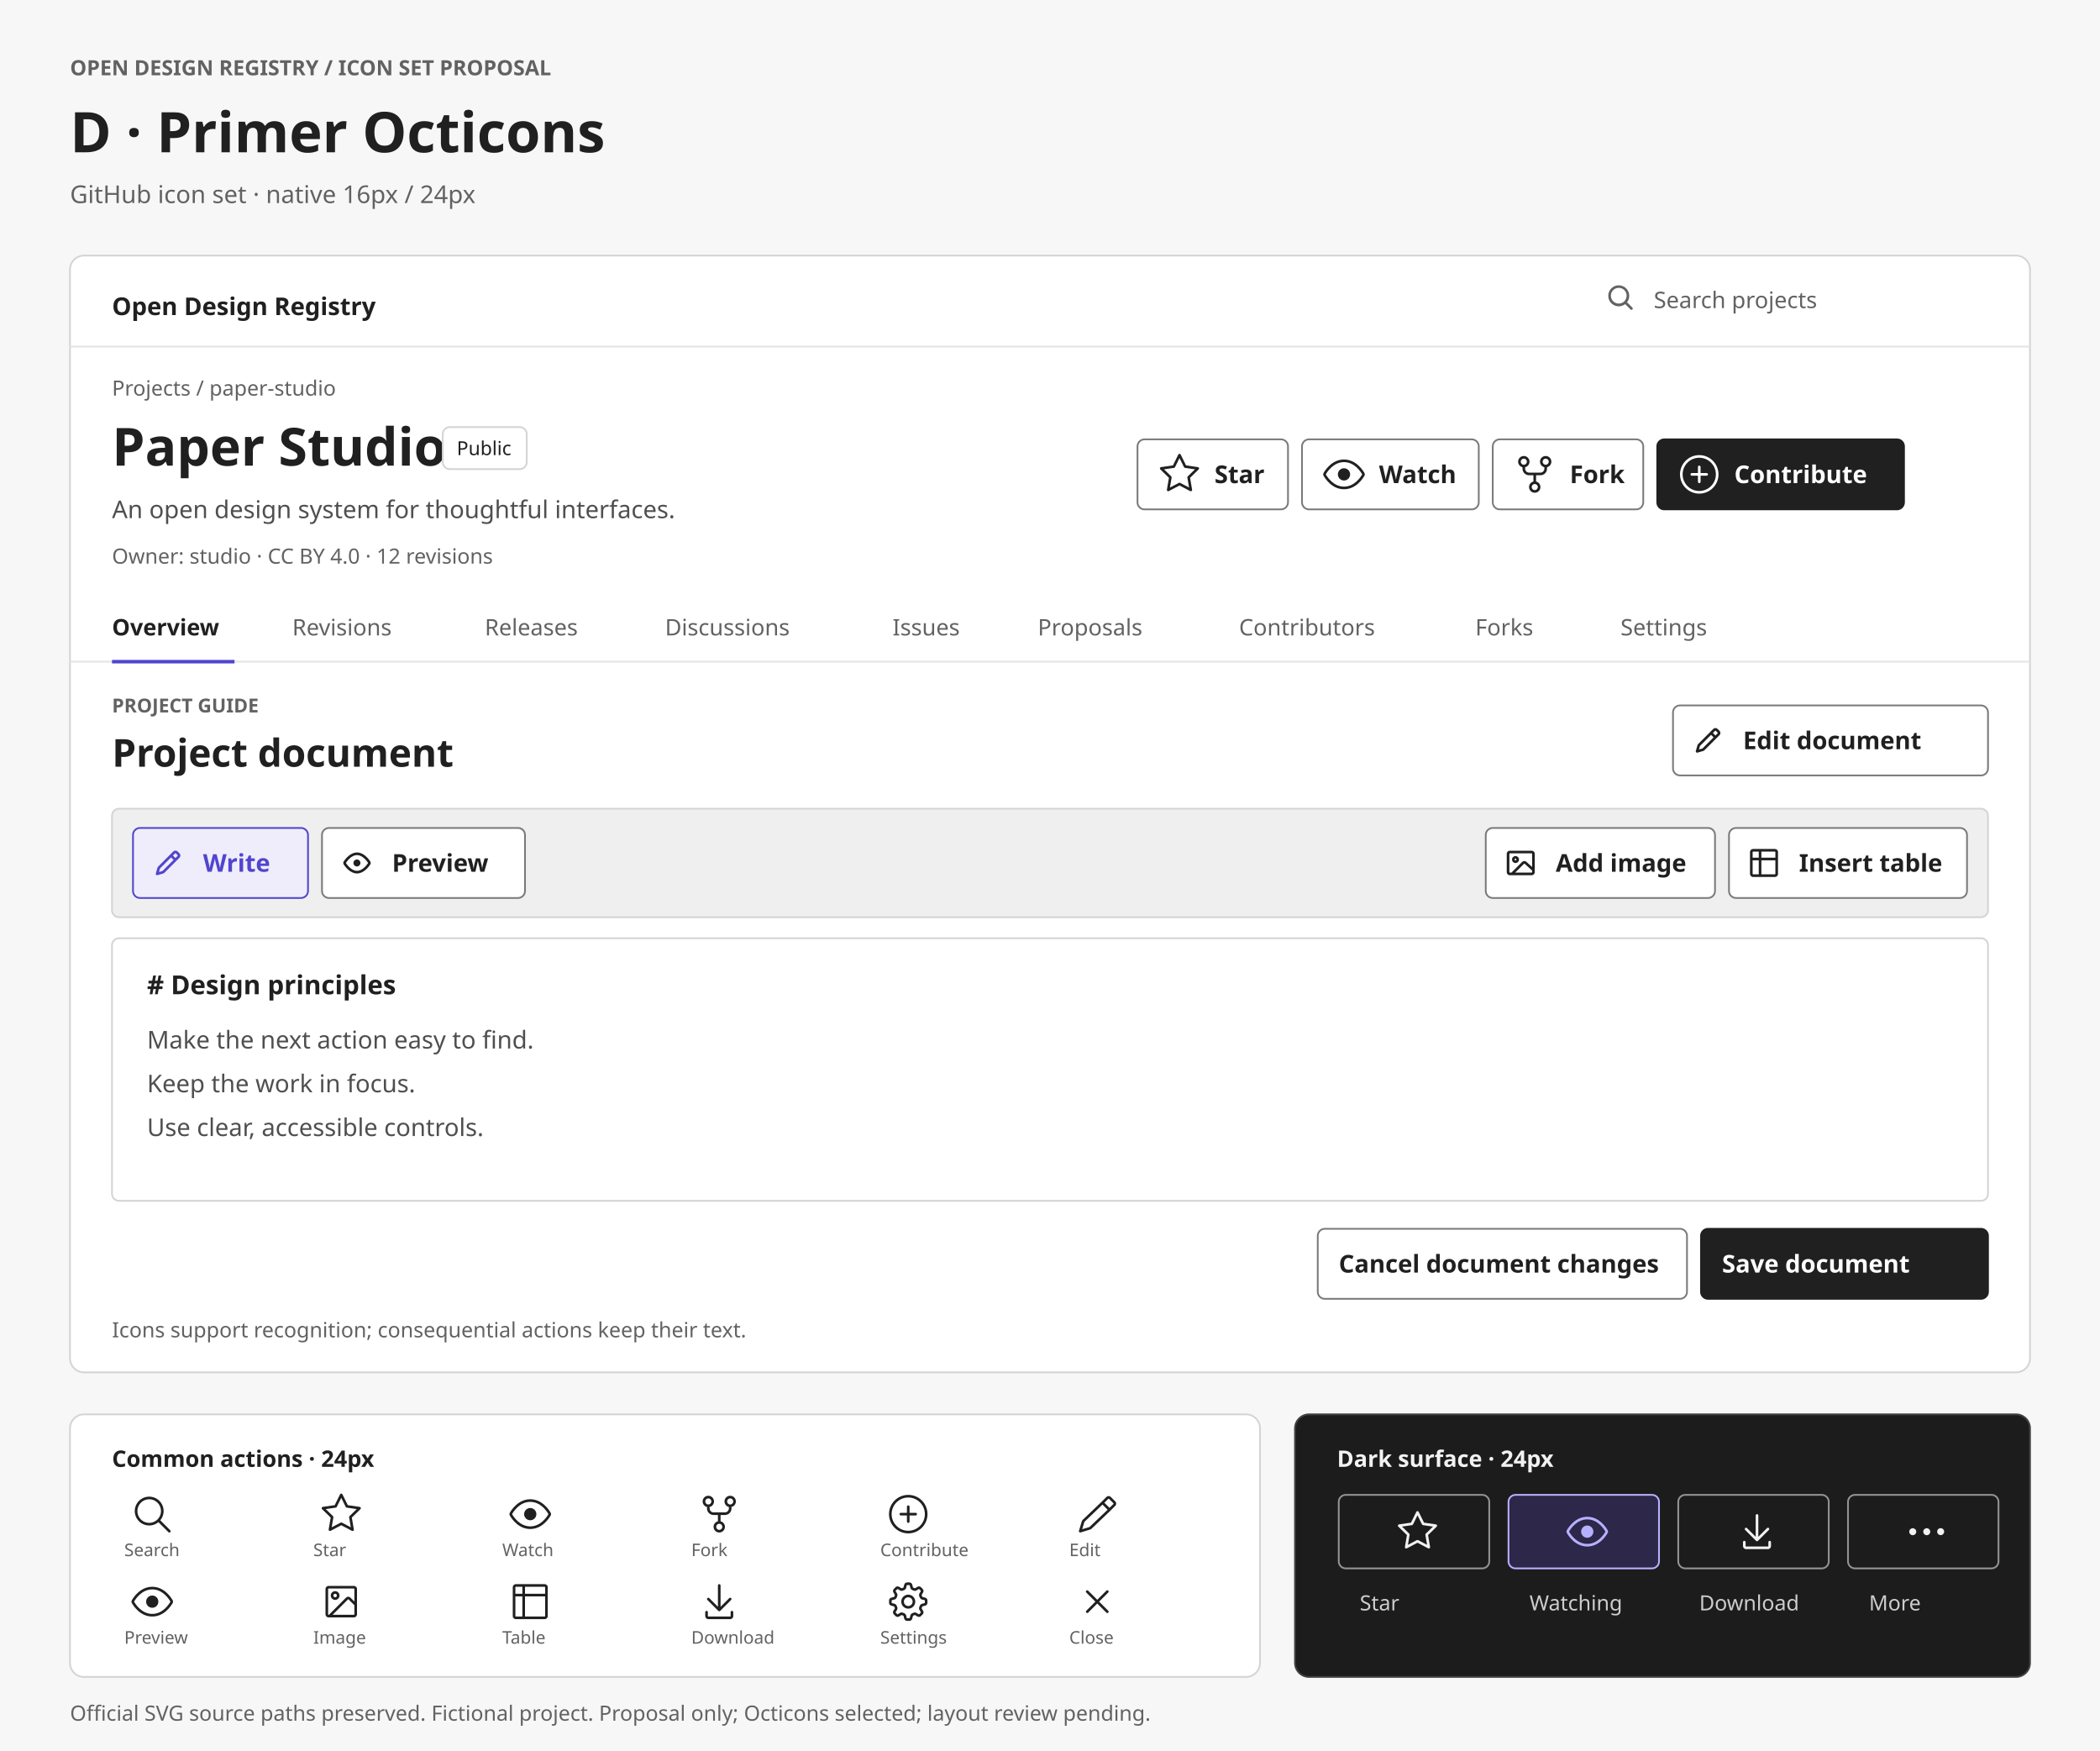
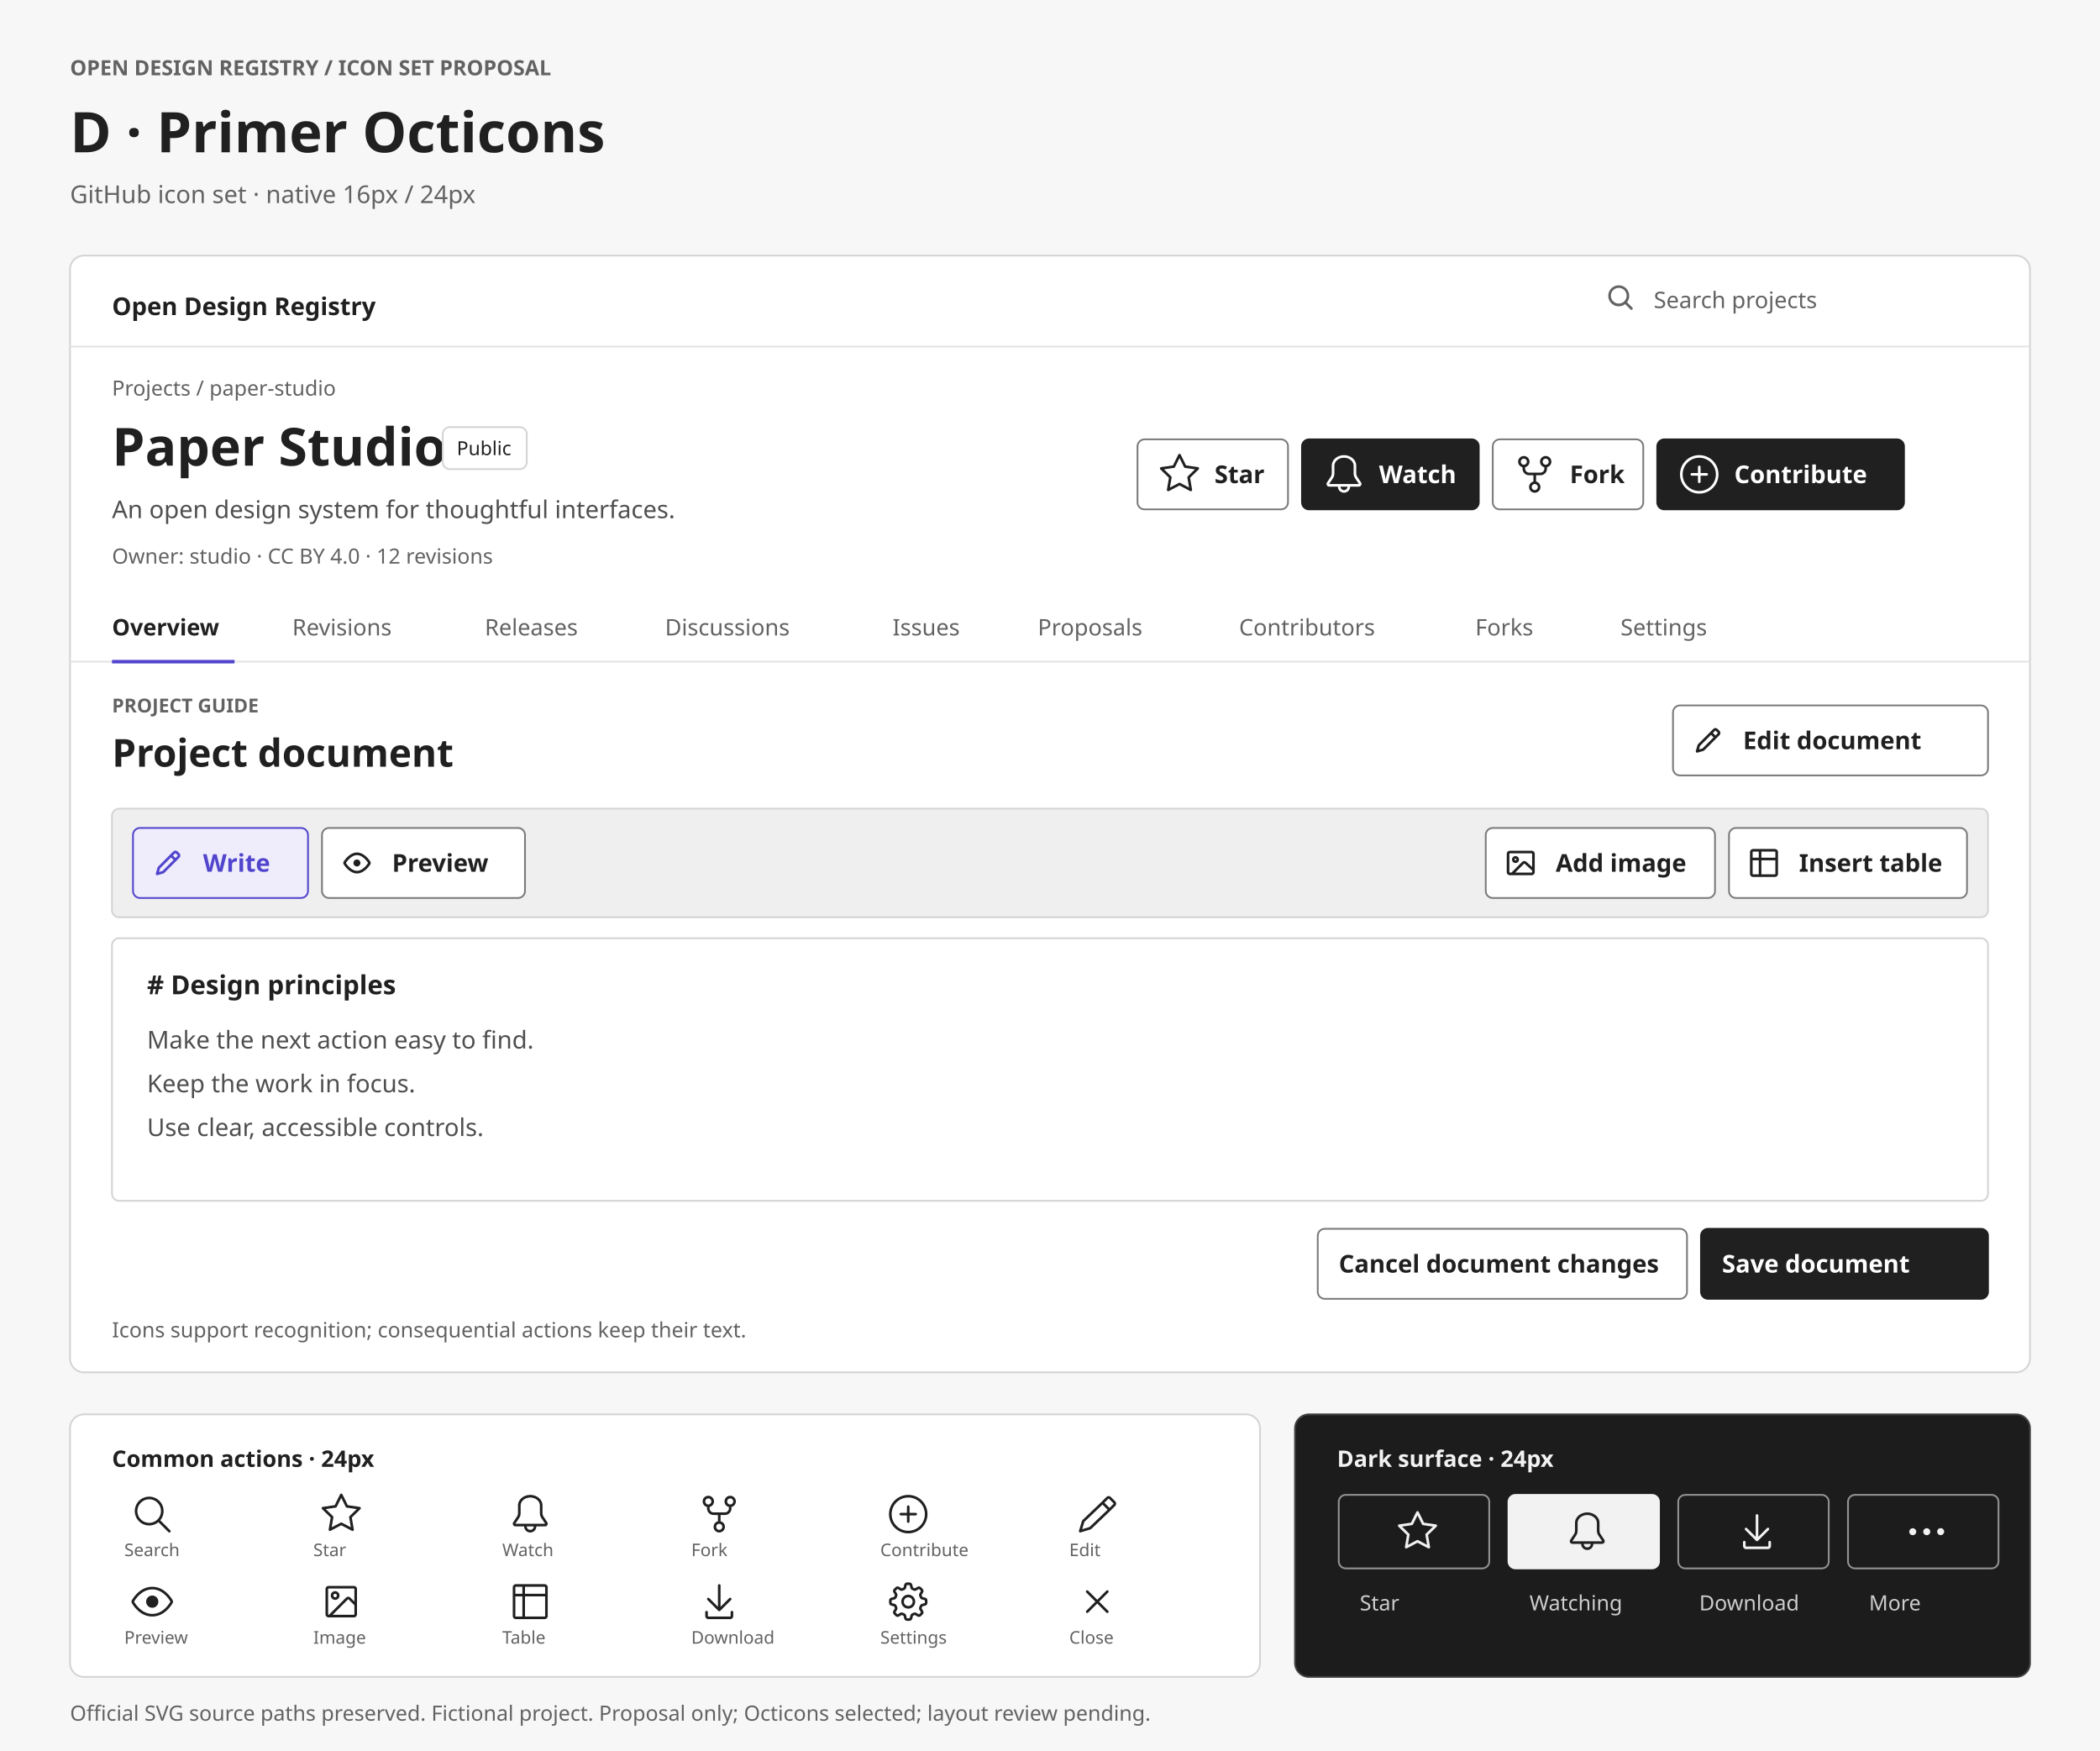
<svg xmlns="http://www.w3.org/2000/svg" width="1200" height="1000" viewBox="0 0 1200 1000" role="img" aria-labelledby="title desc">
  <rect x="0" y="0" width="1200" height="1000" rx="0" fill="#F7F7F7" stroke="#F7F7F7" />
  <text x="40" y="43" font-family="Segoe UI, sans-serif" font-size="12" font-weight="600" fill="#626262">OPEN DESIGN REGISTRY / ICON SET PROPOSAL</text>
  <text x="40" y="87" font-family="Segoe UI, sans-serif" font-size="32" font-weight="600" fill="#202020">D · Primer Octicons</text>
  <text x="40" y="116" font-family="Segoe UI, sans-serif" font-size="14" font-weight="400" fill="#626262">GitHub icon set · native 16px / 24px</text>
  <rect x="40" y="146" width="1120" height="638" rx="8" fill="#FFFFFF" stroke="#D4D4D4" />
  <text x="64" y="180" font-family="Segoe UI, sans-serif" font-size="14" font-weight="600" fill="#202020">Open Design Registry</text>
  <svg width="16" height="16" viewBox="0 0 16 16" fill="currentColor" aria-hidden="true" focusable="false" data-icon="search" x="918" y="162" color="#626262">
    <path d="M10.68 11.74a6 6 0 0 1-7.922-8.982 6 6 0 0 1 8.982 7.922l3.04 3.04a.749.749 0 0 1-.326 1.275.749.749 0 0 1-.734-.215ZM11.5 7a4.499 4.499 0 1 0-8.997 0A4.499 4.499 0 0 0 11.5 7Z" />
  </svg>
  <text x="945" y="176" font-family="Segoe UI, sans-serif" font-size="13" font-weight="400" fill="#626262">Search projects</text>
  <path d="M40 198H1160" stroke="#E4E4E4" />
  <text x="64" y="226" font-family="Segoe UI, sans-serif" font-size="12" font-weight="400" fill="#626262">Projects / paper-studio</text>
  <text x="64" y="266" font-family="Segoe UI, sans-serif" font-size="30" font-weight="600" fill="#202020">Paper Studio</text>
  <rect x="253" y="244" width="48" height="24" rx="4" fill="#FFFFFF" stroke="#D4D4D4" />
  <text x="261" y="260" font-family="Segoe UI, sans-serif" font-size="11" font-weight="400" fill="#202020">Public</text>
  <text x="64" y="296" font-family="Segoe UI, sans-serif" font-size="14" font-weight="400" fill="#4F4F4F">An open design system for thoughtful interfaces.</text>
  <text x="64" y="322" font-family="Segoe UI, sans-serif" font-size="12" font-weight="400" fill="#626262">Owner: studio   ·   CC BY 4.0   ·   12 revisions</text>
  <rect x="650" y="251" width="86" height="40" rx="4" fill="#FFFFFF" stroke="#7A7A7A" />
  <svg width="24" height="24" viewBox="0 0 24 24" fill="currentColor" aria-hidden="true" focusable="false" data-icon="star" x="662" y="259" color="#202020">
    <path d="M12 .25a.75.75 0 0 1 .673.418l3.058 6.197 6.839.994a.75.75 0 0 1 .415 1.279l-4.948 4.823 1.168 6.811a.751.751 0 0 1-1.088.791L12 18.347l-6.117 3.216a.75.75 0 0 1-1.088-.79l1.168-6.812-4.948-4.823a.75.75 0 0 1 .416-1.28l6.838-.993L11.328.668A.75.75 0 0 1 12 .25Zm0 2.445L9.44 7.882a.75.75 0 0 1-.565.41l-5.725.832 4.143 4.038a.748.748 0 0 1 .215.664l-.978 5.702 5.121-2.692a.75.75 0 0 1 .698 0l5.12 2.692-.977-5.702a.748.748 0 0 1 .215-.664l4.143-4.038-5.725-.831a.75.75 0 0 1-.565-.41L12 2.694Z" />
  </svg>
  <text x="694" y="276" font-family="Segoe UI, sans-serif" font-size="14" font-weight="600" fill="#202020">Star</text>
-   <rect x="744" y="251" width="101" height="40" rx="4" fill="#FFFFFF" stroke="#7A7A7A" />
-   <svg width="24" height="24" viewBox="0 0 24 24" fill="currentColor" aria-hidden="true" focusable="false" data-icon="watch" x="756" y="259" color="#202020">
-     <path d="M15.5 12a3.5 3.5 0 1 1-7 0 3.5 3.5 0 0 1 7 0Z" />
-     <path d="M12 3.5c3.432 0 6.124 1.534 8.054 3.241 1.926 1.703 3.132 3.61 3.616 4.46a1.6 1.6 0 0 1 0 1.598c-.484.85-1.69 2.757-3.616 4.461-1.929 1.706-4.622 3.24-8.054 3.24-3.432 0-6.124-1.534-8.054-3.24C2.02 15.558.814 13.65.33 12.8a1.6 1.6 0 0 1 0-1.598c.484-.85 1.69-2.757 3.616-4.462C5.875 5.034 8.568 3.5 12 3.5ZM1.633 11.945a.115.115 0 0 0-.017.055c.001.02.006.039.017.056.441.774 1.551 2.527 3.307 4.08C6.691 17.685 9.045 19 12 19c2.955 0 5.31-1.315 7.06-2.864 1.756-1.553 2.866-3.306 3.307-4.08a.111.111 0 0 0 .017-.056.111.111 0 0 0-.017-.056c-.441-.773-1.551-2.527-3.307-4.08C17.309 6.315 14.955 5 12 5 9.045 5 6.69 6.314 4.94 7.865c-1.756 1.552-2.866 3.306-3.307 4.08Z" />
+   <rect x="744" y="251" width="101" height="40" rx="4" fill="#202020" stroke="#202020" />
+   <svg width="24" height="24" viewBox="0 0 24 24" fill="currentColor" aria-hidden="true" focusable="false" data-icon="watch" x="756" y="259" color="#FFFFFF">
+     <path d="M12 1c3.681 0 7 2.565 7 6v4.539c0 .642.189 1.269.545 1.803l2.2 3.298A1.517 1.517 0 0 1 20.482 19H15.5a3.5 3.5 0 1 1-7 0H3.519a1.518 1.518 0 0 1-1.265-2.359l2.2-3.299A3.25 3.25 0 0 0 5 11.539V7c0-3.435 3.318-6 7-6ZM6.5 7v4.539a4.75 4.75 0 0 1-.797 2.635l-2.2 3.298-.003.01.001.007.004.006.006.004.007.001h16.964l.007-.001.006-.004.004-.006.001-.006a.017.017 0 0 0-.003-.01l-2.199-3.299a4.753 4.753 0 0 1-.798-2.635V7c0-2.364-2.383-4.5-5.5-4.5S6.5 4.636 6.5 7ZM14 19h-4a2 2 0 1 0 4 0Z" />
  </svg>
-   <text x="788" y="276" font-family="Segoe UI, sans-serif" font-size="14" font-weight="600" fill="#202020">Watch</text>
+   <text x="788" y="276" font-family="Segoe UI, sans-serif" font-size="14" font-weight="600" fill="#FFFFFF">Watch</text>
  <rect x="853" y="251" width="86" height="40" rx="4" fill="#FFFFFF" stroke="#7A7A7A" />
  <svg width="24" height="24" viewBox="0 0 24 24" fill="currentColor" aria-hidden="true" focusable="false" data-icon="fork" x="865" y="259" color="#202020">
    <path d="M8.75 19.25a3.25 3.25 0 1 1 6.5 0 3.25 3.25 0 0 1-6.5 0ZM15 4.75a3.25 3.25 0 1 1 6.5 0 3.25 3.25 0 0 1-6.5 0Zm-12.5 0a3.25 3.25 0 1 1 6.5 0 3.25 3.25 0 0 1-6.5 0ZM5.75 6.5a1.75 1.75 0 1 0-.001-3.501A1.75 1.75 0 0 0 5.75 6.5ZM12 21a1.75 1.75 0 1 0-.001-3.501A1.75 1.75 0 0 0 12 21Zm6.25-14.5a1.75 1.75 0 1 0-.001-3.501A1.75 1.75 0 0 0 18.25 6.5Z" />
    <path d="M6.5 7.75v1A2.25 2.25 0 0 0 8.75 11h6.5a2.25 2.25 0 0 0 2.25-2.25v-1H19v1a3.75 3.75 0 0 1-3.75 3.75h-6.5A3.75 3.75 0 0 1 5 8.75v-1Z" />
    <path d="M11.25 16.25v-5h1.5v5h-1.5Z" />
  </svg>
  <text x="897" y="276" font-family="Segoe UI, sans-serif" font-size="14" font-weight="600" fill="#202020">Fork</text>
  <rect x="947" y="251" width="141" height="40" rx="4" fill="#202020" stroke="#202020" />
  <svg width="24" height="24" viewBox="0 0 24 24" fill="currentColor" aria-hidden="true" focusable="false" data-icon="contribute" x="959" y="259" color="#FFFFFF">
    <path d="M12.75 7.75a.75.75 0 0 0-1.5 0v3.5h-3.5a.75.75 0 0 0 0 1.5h3.5v3.5a.75.75 0 0 0 1.5 0v-3.5h3.5a.75.75 0 0 0 0-1.5h-3.5v-3.5Z" />
    <path d="M12 1c6.075 0 11 4.925 11 11s-4.925 11-11 11S1 18.075 1 12 5.925 1 12 1ZM2.5 12a9.5 9.5 0 0 0 9.5 9.5 9.5 9.5 0 0 0 9.5-9.5A9.5 9.5 0 0 0 12 2.5 9.5 9.5 0 0 0 2.5 12Z" />
  </svg>
  <text x="991" y="276" font-family="Segoe UI, sans-serif" font-size="14" font-weight="600" fill="#FFFFFF">Contribute</text>
  <text x="64" y="363" font-family="Segoe UI, sans-serif" font-size="13" font-weight="600" fill="#202020">Overview</text>
  <text x="167" y="363" font-family="Segoe UI, sans-serif" font-size="13" font-weight="400" fill="#626262">Revisions</text>
  <text x="277" y="363" font-family="Segoe UI, sans-serif" font-size="13" font-weight="400" fill="#626262">Releases</text>
  <text x="380" y="363" font-family="Segoe UI, sans-serif" font-size="13" font-weight="400" fill="#626262">Discussions</text>
  <text x="510" y="363" font-family="Segoe UI, sans-serif" font-size="13" font-weight="400" fill="#626262">Issues</text>
  <text x="593" y="363" font-family="Segoe UI, sans-serif" font-size="13" font-weight="400" fill="#626262">Proposals</text>
  <text x="708" y="363" font-family="Segoe UI, sans-serif" font-size="13" font-weight="400" fill="#626262">Contributors</text>
  <text x="843" y="363" font-family="Segoe UI, sans-serif" font-size="13" font-weight="400" fill="#626262">Forks</text>
  <text x="926" y="363" font-family="Segoe UI, sans-serif" font-size="13" font-weight="400" fill="#626262">Settings</text>
  <path d="M40 378H1160" stroke="#E4E4E4" />
  <path d="M64 378H134" stroke="#5145CD" stroke-width="2" />
  <text x="64" y="407" font-family="Segoe UI, sans-serif" font-size="11" font-weight="600" fill="#626262">PROJECT GUIDE</text>
  <text x="64" y="438" font-family="Segoe UI, sans-serif" font-size="22" font-weight="600" fill="#202020">Project document</text>
  <rect x="956" y="403" width="180" height="40" rx="4" fill="#FFFFFF" stroke="#7A7A7A" />
  <svg width="16" height="16" viewBox="0 0 16 16" fill="currentColor" aria-hidden="true" focusable="false" data-icon="edit" x="968" y="415" color="#202020">
    <path d="M11.013 1.427a1.75 1.75 0 0 1 2.474 0l1.086 1.086a1.75 1.75 0 0 1 0 2.474l-8.61 8.61c-.21.21-.47.364-.756.445l-3.251.93a.75.75 0 0 1-.927-.928l.929-3.25c.081-.286.235-.547.445-.758l8.61-8.61Zm.176 4.823L9.75 4.81l-6.286 6.287a.253.253 0 0 0-.064.108l-.558 1.953 1.953-.558a.253.253 0 0 0 .108-.064Zm1.238-3.763a.25.25 0 0 0-.354 0L10.811 3.75l1.439 1.44 1.263-1.263a.25.25 0 0 0 0-.354Z" />
  </svg>
  <text x="996" y="428" font-family="Segoe UI, sans-serif" font-size="14" font-weight="600" fill="#202020">Edit document</text>
  <rect x="64" y="462" width="1072" height="62" rx="4" fill="#EFEFEF" stroke="#D4D4D4" />
  <rect x="76" y="473" width="100" height="40" rx="4" fill="#EFEDFC" stroke="#5145CD" />
  <svg width="16" height="16" viewBox="0 0 16 16" fill="currentColor" aria-hidden="true" focusable="false" data-icon="edit" x="88" y="485" color="#5145CD">
    <path d="M11.013 1.427a1.75 1.75 0 0 1 2.474 0l1.086 1.086a1.75 1.75 0 0 1 0 2.474l-8.61 8.61c-.21.21-.47.364-.756.445l-3.251.93a.75.75 0 0 1-.927-.928l.929-3.25c.081-.286.235-.547.445-.758l8.61-8.61Zm.176 4.823L9.75 4.81l-6.286 6.287a.253.253 0 0 0-.064.108l-.558 1.953 1.953-.558a.253.253 0 0 0 .108-.064Zm1.238-3.763a.25.25 0 0 0-.354 0L10.811 3.75l1.439 1.44 1.263-1.263a.25.25 0 0 0 0-.354Z" />
  </svg>
  <text x="116" y="498" font-family="Segoe UI, sans-serif" font-size="14" font-weight="600" fill="#5145CD">Write</text>
  <rect x="184" y="473" width="116" height="40" rx="4" fill="#FFFFFF" stroke="#7A7A7A" />
  <svg width="16" height="16" viewBox="0 0 16 16" fill="currentColor" aria-hidden="true" focusable="false" data-icon="preview" x="196" y="485" color="#202020">
    <path d="M8 2c1.981 0 3.671.992 4.933 2.078 1.27 1.091 2.187 2.345 2.637 3.023a1.62 1.62 0 0 1 0 1.798c-.45.678-1.367 1.932-2.637 3.023C11.67 13.008 9.981 14 8 14c-1.981 0-3.671-.992-4.933-2.078C1.797 10.83.88 9.576.43 8.898a1.62 1.62 0 0 1 0-1.798c.45-.677 1.367-1.931 2.637-3.022C4.33 2.992 6.019 2 8 2ZM1.679 7.932a.12.12 0 0 0 0 .136c.411.622 1.241 1.75 2.366 2.717C5.176 11.758 6.527 12.5 8 12.5c1.473 0 2.825-.742 3.955-1.715 1.124-.967 1.954-2.096 2.366-2.717a.12.12 0 0 0 0-.136c-.412-.621-1.242-1.75-2.366-2.717C10.824 4.242 9.473 3.5 8 3.5c-1.473 0-2.825.742-3.955 1.715-1.124.967-1.954 2.096-2.366 2.717ZM8 10a2 2 0 1 1-.001-3.999A2 2 0 0 1 8 10Z" />
  </svg>
  <text x="224" y="498" font-family="Segoe UI, sans-serif" font-size="14" font-weight="600" fill="#202020">Preview</text>
  <rect x="849" y="473" width="131" height="40" rx="4" fill="#FFFFFF" stroke="#7A7A7A" />
  <svg width="16" height="16" viewBox="0 0 16 16" fill="currentColor" aria-hidden="true" focusable="false" data-icon="image" x="861" y="485" color="#202020">
    <path d="M16 13.25A1.75 1.75 0 0 1 14.25 15H1.75A1.75 1.75 0 0 1 0 13.25V2.75C0 1.784.784 1 1.75 1h12.5c.966 0 1.75.784 1.75 1.75ZM1.75 2.5a.25.25 0 0 0-.25.25v10.5c0 .138.112.25.25.25h.94l.03-.03 6.077-6.078a1.75 1.75 0 0 1 2.412-.06L14.5 10.31V2.75a.25.25 0 0 0-.25-.25Zm12.5 11a.25.25 0 0 0 .25-.25v-.917l-4.298-3.889a.25.25 0 0 0-.344.009L4.81 13.5ZM7 6a2 2 0 1 1-3.999.001A2 2 0 0 1 7 6ZM5.5 6a.5.5 0 1 0-1 0 .5.5 0 0 0 1 0Z" />
  </svg>
  <text x="889" y="498" font-family="Segoe UI, sans-serif" font-size="14" font-weight="600" fill="#202020">Add image</text>
  <rect x="988" y="473" width="136" height="40" rx="4" fill="#FFFFFF" stroke="#7A7A7A" />
  <svg width="16" height="16" viewBox="0 0 16 16" fill="currentColor" aria-hidden="true" focusable="false" data-icon="table" x="1000" y="485" color="#202020">
    <path d="M0 1.75C0 .784.784 0 1.75 0h12.5C15.216 0 16 .784 16 1.75v12.5A1.75 1.75 0 0 1 14.25 16H1.75A1.75 1.75 0 0 1 0 14.25ZM6.5 6.5v8h7.75a.25.25 0 0 0 .25-.25V6.5Zm8-1.5V1.75a.25.25 0 0 0-.25-.25H6.5V5Zm-13 1.5v7.75c0 .138.112.25.25.25H5v-8ZM5 5V1.5H1.75a.25.25 0 0 0-.25.25V5Z" />
  </svg>
  <text x="1028" y="498" font-family="Segoe UI, sans-serif" font-size="14" font-weight="600" fill="#202020">Insert table</text>
  <rect x="64" y="536" width="1072" height="150" rx="4" fill="#FFFFFF" stroke="#D4D4D4" />
  <text x="84" y="568" font-family="Segoe UI, sans-serif" font-size="15" font-weight="600" fill="#202020"># Design principles</text>
  <text x="84" y="599" font-family="Segoe UI, sans-serif" font-size="14" font-weight="400" fill="#4F4F4F">Make the next action easy to find.</text>
  <text x="84" y="624" font-family="Segoe UI, sans-serif" font-size="14" font-weight="400" fill="#4F4F4F">Keep the work in focus.</text>
  <text x="84" y="649" font-family="Segoe UI, sans-serif" font-size="14" font-weight="400" fill="#4F4F4F">Use clear, accessible controls.</text>
  <rect x="753" y="702" width="211" height="40" rx="4" fill="#FFFFFF" stroke="#7A7A7A" />
  <text x="765" y="727" font-family="Segoe UI, sans-serif" font-size="14" font-weight="600" fill="#202020">Cancel document changes</text>
  <rect x="972" y="702" width="164" height="40" rx="4" fill="#202020" stroke="#202020" />
  <text x="984" y="727" font-family="Segoe UI, sans-serif" font-size="14" font-weight="600" fill="#FFFFFF">Save document</text>
  <text x="64" y="764" font-family="Segoe UI, sans-serif" font-size="12" font-weight="400" fill="#626262">Icons support recognition; consequential actions keep their text.</text>
  <rect x="40" y="808" width="680" height="150" rx="8" fill="#FFFFFF" stroke="#D4D4D4" />
  <text x="64" y="838" font-family="Segoe UI, sans-serif" font-size="13" font-weight="600" fill="#202020">Common actions · 24px</text>
  <svg width="24" height="24" viewBox="0 0 24 24" fill="currentColor" aria-hidden="true" focusable="false" data-icon="search" x="75" y="853" color="#202020">
    <path d="M10.25 2a8.25 8.25 0 0 1 6.34 13.53l5.69 5.69a.749.749 0 0 1-.326 1.275.749.749 0 0 1-.734-.215l-5.69-5.69A8.25 8.25 0 1 1 10.25 2ZM3.5 10.25a6.75 6.75 0 1 0 13.5 0 6.75 6.75 0 0 0-13.5 0Z" />
  </svg>
  <text x="71" y="889" font-family="Segoe UI, sans-serif" font-size="10" font-weight="400" fill="#626262">Search</text>
  <svg width="24" height="24" viewBox="0 0 24 24" fill="currentColor" aria-hidden="true" focusable="false" data-icon="star" x="183" y="853" color="#202020">
    <path d="M12 .25a.75.75 0 0 1 .673.418l3.058 6.197 6.839.994a.75.75 0 0 1 .415 1.279l-4.948 4.823 1.168 6.811a.751.751 0 0 1-1.088.791L12 18.347l-6.117 3.216a.75.75 0 0 1-1.088-.79l1.168-6.812-4.948-4.823a.75.75 0 0 1 .416-1.28l6.838-.993L11.328.668A.75.75 0 0 1 12 .25Zm0 2.445L9.44 7.882a.75.75 0 0 1-.565.41l-5.725.832 4.143 4.038a.748.748 0 0 1 .215.664l-.978 5.702 5.121-2.692a.75.75 0 0 1 .698 0l5.12 2.692-.977-5.702a.748.748 0 0 1 .215-.664l4.143-4.038-5.725-.831a.75.75 0 0 1-.565-.41L12 2.694Z" />
  </svg>
  <text x="179" y="889" font-family="Segoe UI, sans-serif" font-size="10" font-weight="400" fill="#626262">Star</text>
  <svg width="24" height="24" viewBox="0 0 24 24" fill="currentColor" aria-hidden="true" focusable="false" data-icon="watch" x="291" y="853" color="#202020">
-     <path d="M15.5 12a3.5 3.5 0 1 1-7 0 3.5 3.5 0 0 1 7 0Z" />
-     <path d="M12 3.5c3.432 0 6.124 1.534 8.054 3.241 1.926 1.703 3.132 3.61 3.616 4.46a1.6 1.6 0 0 1 0 1.598c-.484.85-1.69 2.757-3.616 4.461-1.929 1.706-4.622 3.24-8.054 3.24-3.432 0-6.124-1.534-8.054-3.24C2.02 15.558.814 13.65.33 12.8a1.6 1.6 0 0 1 0-1.598c.484-.85 1.69-2.757 3.616-4.462C5.875 5.034 8.568 3.5 12 3.5ZM1.633 11.945a.115.115 0 0 0-.017.055c.001.02.006.039.017.056.441.774 1.551 2.527 3.307 4.08C6.691 17.685 9.045 19 12 19c2.955 0 5.31-1.315 7.06-2.864 1.756-1.553 2.866-3.306 3.307-4.08a.111.111 0 0 0 .017-.056.111.111 0 0 0-.017-.056c-.441-.773-1.551-2.527-3.307-4.08C17.309 6.315 14.955 5 12 5 9.045 5 6.69 6.314 4.94 7.865c-1.756 1.552-2.866 3.306-3.307 4.08Z" />
+     <path d="M12 1c3.681 0 7 2.565 7 6v4.539c0 .642.189 1.269.545 1.803l2.2 3.298A1.517 1.517 0 0 1 20.482 19H15.5a3.5 3.5 0 1 1-7 0H3.519a1.518 1.518 0 0 1-1.265-2.359l2.2-3.299A3.25 3.25 0 0 0 5 11.539V7c0-3.435 3.318-6 7-6ZM6.5 7v4.539a4.75 4.75 0 0 1-.797 2.635l-2.2 3.298-.003.01.001.007.004.006.006.004.007.001h16.964l.007-.001.006-.004.004-.006.001-.006a.017.017 0 0 0-.003-.01l-2.199-3.299a4.753 4.753 0 0 1-.798-2.635V7c0-2.364-2.383-4.5-5.5-4.5S6.5 4.636 6.5 7ZM14 19h-4a2 2 0 1 0 4 0Z" />
  </svg>
  <text x="287" y="889" font-family="Segoe UI, sans-serif" font-size="10" font-weight="400" fill="#626262">Watch</text>
  <svg width="24" height="24" viewBox="0 0 24 24" fill="currentColor" aria-hidden="true" focusable="false" data-icon="fork" x="399" y="853" color="#202020">
    <path d="M8.75 19.25a3.25 3.25 0 1 1 6.5 0 3.25 3.25 0 0 1-6.5 0ZM15 4.75a3.25 3.25 0 1 1 6.5 0 3.25 3.25 0 0 1-6.5 0Zm-12.5 0a3.25 3.25 0 1 1 6.5 0 3.25 3.25 0 0 1-6.5 0ZM5.75 6.5a1.75 1.75 0 1 0-.001-3.501A1.75 1.75 0 0 0 5.75 6.5ZM12 21a1.75 1.75 0 1 0-.001-3.501A1.75 1.75 0 0 0 12 21Zm6.25-14.5a1.75 1.75 0 1 0-.001-3.501A1.75 1.75 0 0 0 18.25 6.5Z" />
    <path d="M6.5 7.75v1A2.25 2.25 0 0 0 8.75 11h6.5a2.25 2.25 0 0 0 2.25-2.25v-1H19v1a3.75 3.75 0 0 1-3.75 3.75h-6.5A3.75 3.75 0 0 1 5 8.75v-1Z" />
    <path d="M11.25 16.25v-5h1.5v5h-1.5Z" />
  </svg>
  <text x="395" y="889" font-family="Segoe UI, sans-serif" font-size="10" font-weight="400" fill="#626262">Fork</text>
  <svg width="24" height="24" viewBox="0 0 24 24" fill="currentColor" aria-hidden="true" focusable="false" data-icon="contribute" x="507" y="853" color="#202020">
    <path d="M12.75 7.75a.75.75 0 0 0-1.5 0v3.5h-3.5a.75.75 0 0 0 0 1.5h3.5v3.5a.75.75 0 0 0 1.5 0v-3.5h3.5a.75.75 0 0 0 0-1.5h-3.5v-3.5Z" />
    <path d="M12 1c6.075 0 11 4.925 11 11s-4.925 11-11 11S1 18.075 1 12 5.925 1 12 1ZM2.5 12a9.5 9.5 0 0 0 9.5 9.5 9.5 9.5 0 0 0 9.5-9.5A9.5 9.5 0 0 0 12 2.5 9.5 9.5 0 0 0 2.5 12Z" />
  </svg>
  <text x="503" y="889" font-family="Segoe UI, sans-serif" font-size="10" font-weight="400" fill="#626262">Contribute</text>
  <svg width="24" height="24" viewBox="0 0 24 24" fill="currentColor" aria-hidden="true" focusable="false" data-icon="edit" x="615" y="853" color="#202020">
    <path d="M17.263 2.177a1.75 1.75 0 0 1 2.474 0l2.586 2.586a1.75 1.75 0 0 1 0 2.474L19.53 10.03l-.012.013L8.69 20.378a1.753 1.753 0 0 1-.699.409l-5.523 1.68a.748.748 0 0 1-.747-.188.748.748 0 0 1-.188-.747l1.673-5.5a1.75 1.75 0 0 1 .466-.756L14.476 4.963ZM4.708 16.361a.26.26 0 0 0-.067.108l-1.264 4.154 4.177-1.271a.253.253 0 0 0 .1-.059l10.273-9.806-2.94-2.939-10.279 9.813ZM19 8.44l2.263-2.262a.25.25 0 0 0 0-.354l-2.586-2.586a.25.25 0 0 0-.354 0L16.061 5.5Z" />
  </svg>
  <text x="611" y="889" font-family="Segoe UI, sans-serif" font-size="10" font-weight="400" fill="#626262">Edit</text>
  <svg width="24" height="24" viewBox="0 0 24 24" fill="currentColor" aria-hidden="true" focusable="false" data-icon="preview" x="75" y="903" color="#202020">
    <path d="M15.5 12a3.5 3.5 0 1 1-7 0 3.5 3.5 0 0 1 7 0Z" />
    <path d="M12 3.5c3.432 0 6.124 1.534 8.054 3.241 1.926 1.703 3.132 3.61 3.616 4.46a1.6 1.6 0 0 1 0 1.598c-.484.85-1.69 2.757-3.616 4.461-1.929 1.706-4.622 3.24-8.054 3.24-3.432 0-6.124-1.534-8.054-3.24C2.02 15.558.814 13.65.33 12.8a1.6 1.6 0 0 1 0-1.598c.484-.85 1.69-2.757 3.616-4.462C5.875 5.034 8.568 3.5 12 3.5ZM1.633 11.945a.115.115 0 0 0-.017.055c.001.02.006.039.017.056.441.774 1.551 2.527 3.307 4.08C6.691 17.685 9.045 19 12 19c2.955 0 5.31-1.315 7.06-2.864 1.756-1.553 2.866-3.306 3.307-4.08a.111.111 0 0 0 .017-.056.111.111 0 0 0-.017-.056c-.441-.773-1.551-2.527-3.307-4.08C17.309 6.315 14.955 5 12 5 9.045 5 6.69 6.314 4.94 7.865c-1.756 1.552-2.866 3.306-3.307 4.08Z" />
  </svg>
  <text x="71" y="939" font-family="Segoe UI, sans-serif" font-size="10" font-weight="400" fill="#626262">Preview</text>
  <svg width="24" height="24" viewBox="0 0 24 24" fill="currentColor" aria-hidden="true" focusable="false" data-icon="image" x="183" y="903" color="#202020">
    <path d="M4.75 3h14.5c.966 0 1.75.784 1.75 1.75v14.5A1.75 1.75 0 0 1 19.25 21H4.75A1.75 1.75 0 0 1 3 19.25V4.75C3 3.784 3.784 3 4.75 3Zm14.5 1.5H4.75a.25.25 0 0 0-.25.25v14.5c0 .138.112.25.25.25h.19l9.823-9.823a1.75 1.75 0 0 1 2.475 0l2.262 2.262V4.75a.25.25 0 0 0-.25-.25Zm.25 9.56-3.323-3.323a.25.25 0 0 0-.354 0L7.061 19.5H19.25a.25.25 0 0 0 .25-.25ZM8.5 11a2.5 2.5 0 1 1 0-5 2.5 2.5 0 0 1 0 5Zm0-1.5a1 1 0 1 0 0-2 1 1 0 0 0 0 2Z" />
  </svg>
  <text x="179" y="939" font-family="Segoe UI, sans-serif" font-size="10" font-weight="400" fill="#626262">Image</text>
  <svg width="24" height="24" viewBox="0 0 24 24" fill="currentColor" aria-hidden="true" focusable="false" data-icon="table" x="291" y="903" color="#202020">
    <path d="M2 3.75C2 2.784 2.784 2 3.75 2h16.5c.966 0 1.75.784 1.75 1.75v16.5A1.75 1.75 0 0 1 20.25 22H3.75A1.75 1.75 0 0 1 2 20.25ZM9 9v11.5h11.25a.25.25 0 0 0 .25-.25V9Zm11.5-1.5V3.75a.25.25 0 0 0-.25-.25H9v4ZM3.5 9v11.25c0 .138.112.25.25.25H7.5V9Zm4-1.5v-4H3.75a.25.25 0 0 0-.25.25V7.5Z" />
  </svg>
  <text x="287" y="939" font-family="Segoe UI, sans-serif" font-size="10" font-weight="400" fill="#626262">Table</text>
  <svg width="24" height="24" viewBox="0 0 24 24" fill="currentColor" aria-hidden="true" focusable="false" data-icon="download" x="399" y="903" color="#202020">
    <path d="M4.75 17.25a.75.75 0 0 1 .75.75v2.25c0 .138.112.25.25.25h12.5a.25.25 0 0 0 .25-.25V18a.75.75 0 0 1 1.5 0v2.25A1.75 1.75 0 0 1 18.25 22H5.75A1.75 1.75 0 0 1 4 20.25V18a.75.75 0 0 1 .75-.75Z" />
    <path d="M5.22 9.97a.749.749 0 0 1 1.06 0l4.97 4.969V2.75a.75.75 0 0 1 1.5 0v12.189l4.97-4.969a.749.749 0 1 1 1.06 1.06l-6.25 6.25a.749.749 0 0 1-1.06 0l-6.25-6.25a.749.749 0 0 1 0-1.06Z" />
  </svg>
  <text x="395" y="939" font-family="Segoe UI, sans-serif" font-size="10" font-weight="400" fill="#626262">Download</text>
  <svg width="24" height="24" viewBox="0 0 24 24" fill="currentColor" aria-hidden="true" focusable="false" data-icon="settings" x="507" y="903" color="#202020">
    <path d="M16 12a4 4 0 1 1-8 0 4 4 0 0 1 8 0Zm-1.5 0a2.5 2.5 0 1 0-5 0 2.5 2.5 0 0 0 5 0Z" />
    <path d="M12 1c.266 0 .532.009.797.028.763.055 1.345.617 1.512 1.304l.352 1.45c.019.078.09.171.225.221.247.089.49.19.728.302.13.061.246.044.315.002l1.275-.776c.603-.368 1.411-.353 1.99.147.402.349.78.726 1.128 1.129.501.578.515 1.386.147 1.99l-.776 1.274c-.042.069-.058.185.002.315.112.238.213.481.303.728.048.135.142.205.22.225l1.45.352c.687.167 1.249.749 1.303 1.512.038.531.038 1.063 0 1.594-.054.763-.616 1.345-1.303 1.512l-1.45.352c-.078.019-.171.09-.221.225-.089.248-.19.491-.302.728-.061.13-.044.246-.002.315l.776 1.275c.368.603.353 1.411-.147 1.99-.349.402-.726.78-1.129 1.128-.578.501-1.386.515-1.99.147l-1.274-.776c-.069-.042-.185-.058-.314.002a8.606 8.606 0 0 1-.729.303c-.135.048-.205.142-.225.22l-.352 1.45c-.167.687-.749 1.249-1.512 1.303-.531.038-1.063.038-1.594 0-.763-.054-1.345-.616-1.512-1.303l-.352-1.45c-.019-.078-.09-.171-.225-.221a8.138 8.138 0 0 1-.728-.302c-.13-.061-.246-.044-.315-.002l-1.275.776c-.603.368-1.411.353-1.99-.147-.402-.349-.78-.726-1.128-1.129-.501-.578-.515-1.386-.147-1.99l.776-1.274c.042-.069.058-.185-.002-.314a8.606 8.606 0 0 1-.303-.729c-.048-.135-.142-.205-.22-.225l-1.45-.352c-.687-.167-1.249-.749-1.304-1.512a11.158 11.158 0 0 1 0-1.594c.055-.763.617-1.345 1.304-1.512l1.45-.352c.078-.019.171-.09.221-.225.089-.248.19-.491.302-.728.061-.13.044-.246.002-.315l-.776-1.275c-.368-.603-.353-1.411.147-1.99.349-.402.726-.78 1.129-1.128.578-.501 1.386-.515 1.99-.147l1.274.776c.069.042.185.058.315-.002.238-.112.481-.213.728-.303.135-.048.205-.142.225-.22l.352-1.45c.167-.687.749-1.249 1.512-1.304C11.466 1.01 11.732 1 12 1Zm-.69 1.525c-.055.004-.135.05-.161.161l-.353 1.45a1.832 1.832 0 0 1-1.172 1.277 7.147 7.147 0 0 0-.6.249 1.833 1.833 0 0 1-1.734-.074l-1.274-.776c-.098-.06-.186-.036-.228 0a9.774 9.774 0 0 0-.976.976c-.036.042-.06.131 0 .228l.776 1.274c.314.529.342 1.18.074 1.734a7.147 7.147 0 0 0-.249.6 1.831 1.831 0 0 1-1.278 1.173l-1.45.351c-.11.027-.156.107-.16.162a9.63 9.63 0 0 0 0 1.38c.004.055.05.135.161.161l1.45.353a1.832 1.832 0 0 1 1.277 1.172c.074.204.157.404.249.6.268.553.24 1.204-.074 1.733l-.776 1.275c-.06.098-.036.186 0 .228.301.348.628.675.976.976.042.036.131.06.228 0l1.274-.776a1.83 1.83 0 0 1 1.734-.075c.196.093.396.176.6.25a1.831 1.831 0 0 1 1.173 1.278l.351 1.45c.027.11.107.156.162.16a9.63 9.63 0 0 0 1.38 0c.055-.004.135-.05.161-.161l.353-1.45a1.834 1.834 0 0 1 1.172-1.278 6.82 6.82 0 0 0 .6-.248 1.831 1.831 0 0 1 1.733.074l1.275.776c.098.06.186.036.228 0 .348-.301.675-.628.976-.976.036-.042.06-.131 0-.228l-.776-1.275a1.834 1.834 0 0 1-.075-1.733c.093-.196.176-.396.25-.6a1.831 1.831 0 0 1 1.278-1.173l1.45-.351c.11-.027.156-.107.16-.162a9.63 9.63 0 0 0 0-1.38c-.004-.055-.05-.135-.161-.161l-1.45-.353c-.626-.152-1.08-.625-1.278-1.172a6.576 6.576 0 0 0-.248-.6 1.833 1.833 0 0 1 .074-1.734l.776-1.274c.06-.098.036-.186 0-.228a9.774 9.774 0 0 0-.976-.976c-.042-.036-.131-.06-.228 0l-1.275.776a1.831 1.831 0 0 1-1.733.074 6.88 6.88 0 0 0-.6-.249 1.835 1.835 0 0 1-1.173-1.278l-.351-1.45c-.027-.11-.107-.156-.162-.16a9.63 9.63 0 0 0-1.38 0Z" />
  </svg>
  <text x="503" y="939" font-family="Segoe UI, sans-serif" font-size="10" font-weight="400" fill="#626262">Settings</text>
  <svg width="24" height="24" viewBox="0 0 24 24" fill="currentColor" aria-hidden="true" focusable="false" data-icon="close" x="615" y="903" color="#202020">
    <path d="M5.72 5.72a.75.75 0 0 1 1.06 0L12 10.94l5.22-5.22a.749.749 0 0 1 1.275.326.749.749 0 0 1-.215.734L13.06 12l5.22 5.22a.749.749 0 0 1-.326 1.275.749.749 0 0 1-.734-.215L12 13.06l-5.22 5.22a.751.751 0 0 1-1.042-.018.751.751 0 0 1-.018-1.042L10.94 12 5.72 6.78a.75.75 0 0 1 0-1.06Z" />
  </svg>
  <text x="611" y="939" font-family="Segoe UI, sans-serif" font-size="10" font-weight="400" fill="#626262">Close</text>
  <rect x="740" y="808" width="420" height="150" rx="8" fill="#1C1C1C" stroke="#414141" />
  <text x="764" y="838" font-family="Segoe UI, sans-serif" font-size="13" font-weight="600" fill="#F2F2F2">Dark surface · 24px</text>
  <rect x="765" y="854" width="86" height="42" rx="4" fill="#1C1C1C" stroke="#939393" />
  <svg width="24" height="24" viewBox="0 0 24 24" fill="currentColor" aria-hidden="true" focusable="false" data-icon="star" x="798" y="863" color="#F2F2F2">
    <path d="M12 .25a.75.75 0 0 1 .673.418l3.058 6.197 6.839.994a.75.75 0 0 1 .415 1.279l-4.948 4.823 1.168 6.811a.751.751 0 0 1-1.088.791L12 18.347l-6.117 3.216a.75.75 0 0 1-1.088-.79l1.168-6.812-4.948-4.823a.75.75 0 0 1 .416-1.28l6.838-.993L11.328.668A.75.75 0 0 1 12 .25Zm0 2.445L9.44 7.882a.75.75 0 0 1-.565.41l-5.725.832 4.143 4.038a.748.748 0 0 1 .215.664l-.978 5.702 5.121-2.692a.75.75 0 0 1 .698 0l5.12 2.692-.977-5.702a.748.748 0 0 1 .215-.664l4.143-4.038-5.725-.831a.75.75 0 0 1-.565-.41L12 2.694Z" />
  </svg>
  <text x="777" y="920" font-family="Segoe UI, sans-serif" font-size="12" font-weight="400" fill="#CDCDCD">Star</text>
-   <rect x="862" y="854" width="86" height="42" rx="4" fill="#2D2749" stroke="#B7B0FF" />
-   <svg width="24" height="24" viewBox="0 0 24 24" fill="currentColor" aria-hidden="true" focusable="false" data-icon="watch" x="895" y="863" color="#B7B0FF">
-     <path d="M15.5 12a3.5 3.5 0 1 1-7 0 3.5 3.5 0 0 1 7 0Z" />
-     <path d="M12 3.5c3.432 0 6.124 1.534 8.054 3.241 1.926 1.703 3.132 3.61 3.616 4.46a1.6 1.6 0 0 1 0 1.598c-.484.85-1.69 2.757-3.616 4.461-1.929 1.706-4.622 3.24-8.054 3.24-3.432 0-6.124-1.534-8.054-3.24C2.02 15.558.814 13.65.33 12.8a1.6 1.6 0 0 1 0-1.598c.484-.85 1.69-2.757 3.616-4.462C5.875 5.034 8.568 3.5 12 3.5ZM1.633 11.945a.115.115 0 0 0-.017.055c.001.02.006.039.017.056.441.774 1.551 2.527 3.307 4.08C6.691 17.685 9.045 19 12 19c2.955 0 5.31-1.315 7.06-2.864 1.756-1.553 2.866-3.306 3.307-4.08a.111.111 0 0 0 .017-.056.111.111 0 0 0-.017-.056c-.441-.773-1.551-2.527-3.307-4.08C17.309 6.315 14.955 5 12 5 9.045 5 6.69 6.314 4.94 7.865c-1.756 1.552-2.866 3.306-3.307 4.08Z" />
+   <rect x="862" y="854" width="86" height="42" rx="4" fill="#F2F2F2" stroke="#F2F2F2" />
+   <svg width="24" height="24" viewBox="0 0 24 24" fill="currentColor" aria-hidden="true" focusable="false" data-icon="watch" x="895" y="863" color="#202020">
+     <path d="M12 1c3.681 0 7 2.565 7 6v4.539c0 .642.189 1.269.545 1.803l2.2 3.298A1.517 1.517 0 0 1 20.482 19H15.5a3.5 3.5 0 1 1-7 0H3.519a1.518 1.518 0 0 1-1.265-2.359l2.2-3.299A3.25 3.25 0 0 0 5 11.539V7c0-3.435 3.318-6 7-6ZM6.5 7v4.539a4.75 4.75 0 0 1-.797 2.635l-2.2 3.298-.003.01.001.007.004.006.006.004.007.001h16.964l.007-.001.006-.004.004-.006.001-.006a.017.017 0 0 0-.003-.01l-2.199-3.299a4.753 4.753 0 0 1-.798-2.635V7c0-2.364-2.383-4.5-5.5-4.5S6.5 4.636 6.5 7ZM14 19h-4a2 2 0 1 0 4 0Z" />
  </svg>
  <text x="874" y="920" font-family="Segoe UI, sans-serif" font-size="12" font-weight="400" fill="#CDCDCD">Watching</text>
  <rect x="959" y="854" width="86" height="42" rx="4" fill="#1C1C1C" stroke="#939393" />
  <svg width="24" height="24" viewBox="0 0 24 24" fill="currentColor" aria-hidden="true" focusable="false" data-icon="download" x="992" y="863" color="#F2F2F2">
    <path d="M4.75 17.25a.75.75 0 0 1 .75.75v2.25c0 .138.112.25.25.25h12.5a.25.25 0 0 0 .25-.25V18a.75.75 0 0 1 1.5 0v2.25A1.75 1.75 0 0 1 18.25 22H5.75A1.75 1.75 0 0 1 4 20.25V18a.75.75 0 0 1 .75-.75Z" />
    <path d="M5.22 9.97a.749.749 0 0 1 1.06 0l4.97 4.969V2.75a.75.75 0 0 1 1.5 0v12.189l4.97-4.969a.749.749 0 1 1 1.06 1.06l-6.25 6.25a.749.749 0 0 1-1.06 0l-6.25-6.25a.749.749 0 0 1 0-1.06Z" />
  </svg>
  <text x="971" y="920" font-family="Segoe UI, sans-serif" font-size="12" font-weight="400" fill="#CDCDCD">Download</text>
  <rect x="1056" y="854" width="86" height="42" rx="4" fill="#1C1C1C" stroke="#939393" />
  <svg width="24" height="24" viewBox="0 0 24 24" fill="currentColor" aria-hidden="true" focusable="false" data-icon="more" x="1089" y="863" color="#F2F2F2">
    <path d="M20 14a2 2 0 1 1-.001-3.999A2 2 0 0 1 20 14ZM6 12a2 2 0 1 1-3.999.001A2 2 0 0 1 6 12Zm8 0a2 2 0 1 1-3.999.001A2 2 0 0 1 14 12Z" />
  </svg>
  <text x="1068" y="920" font-family="Segoe UI, sans-serif" font-size="12" font-weight="400" fill="#CDCDCD">More</text>
  <text x="40" y="983" font-family="Segoe UI, sans-serif" font-size="12" font-weight="400" fill="#626262">Official SVG source paths preserved. Fictional project. Proposal only; Octicons selected; layout review pending.</text>
</svg>
